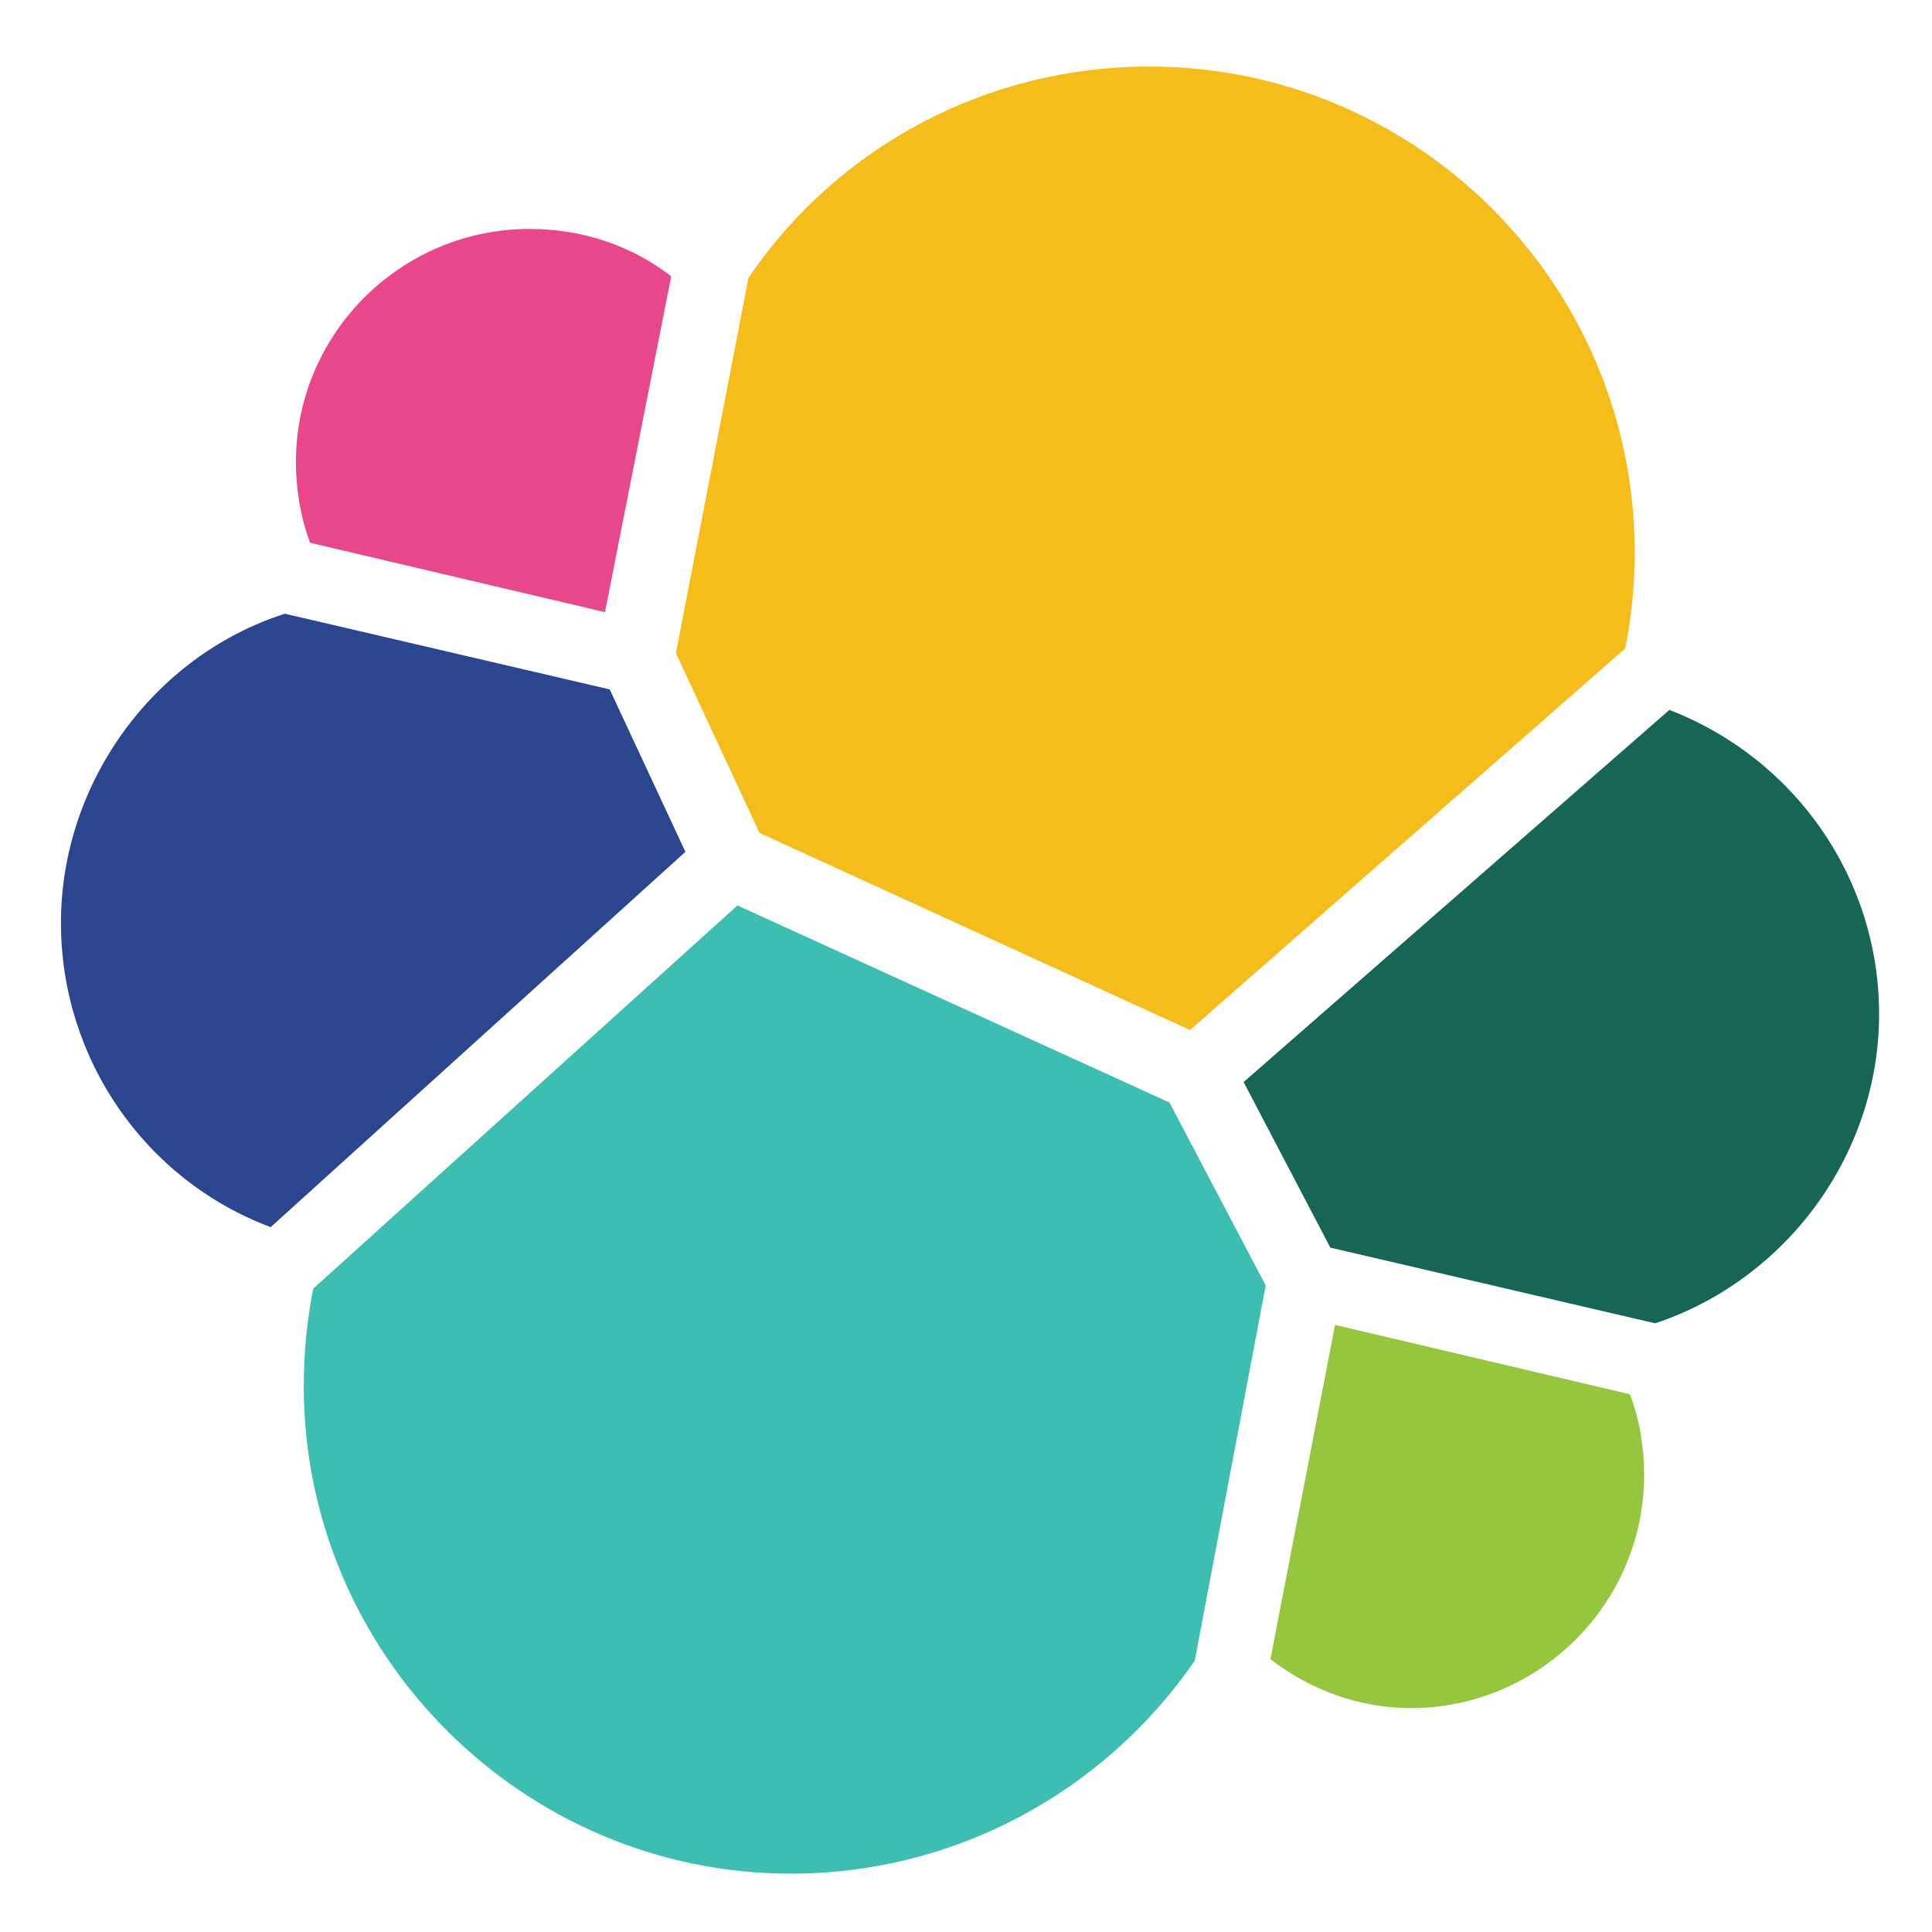
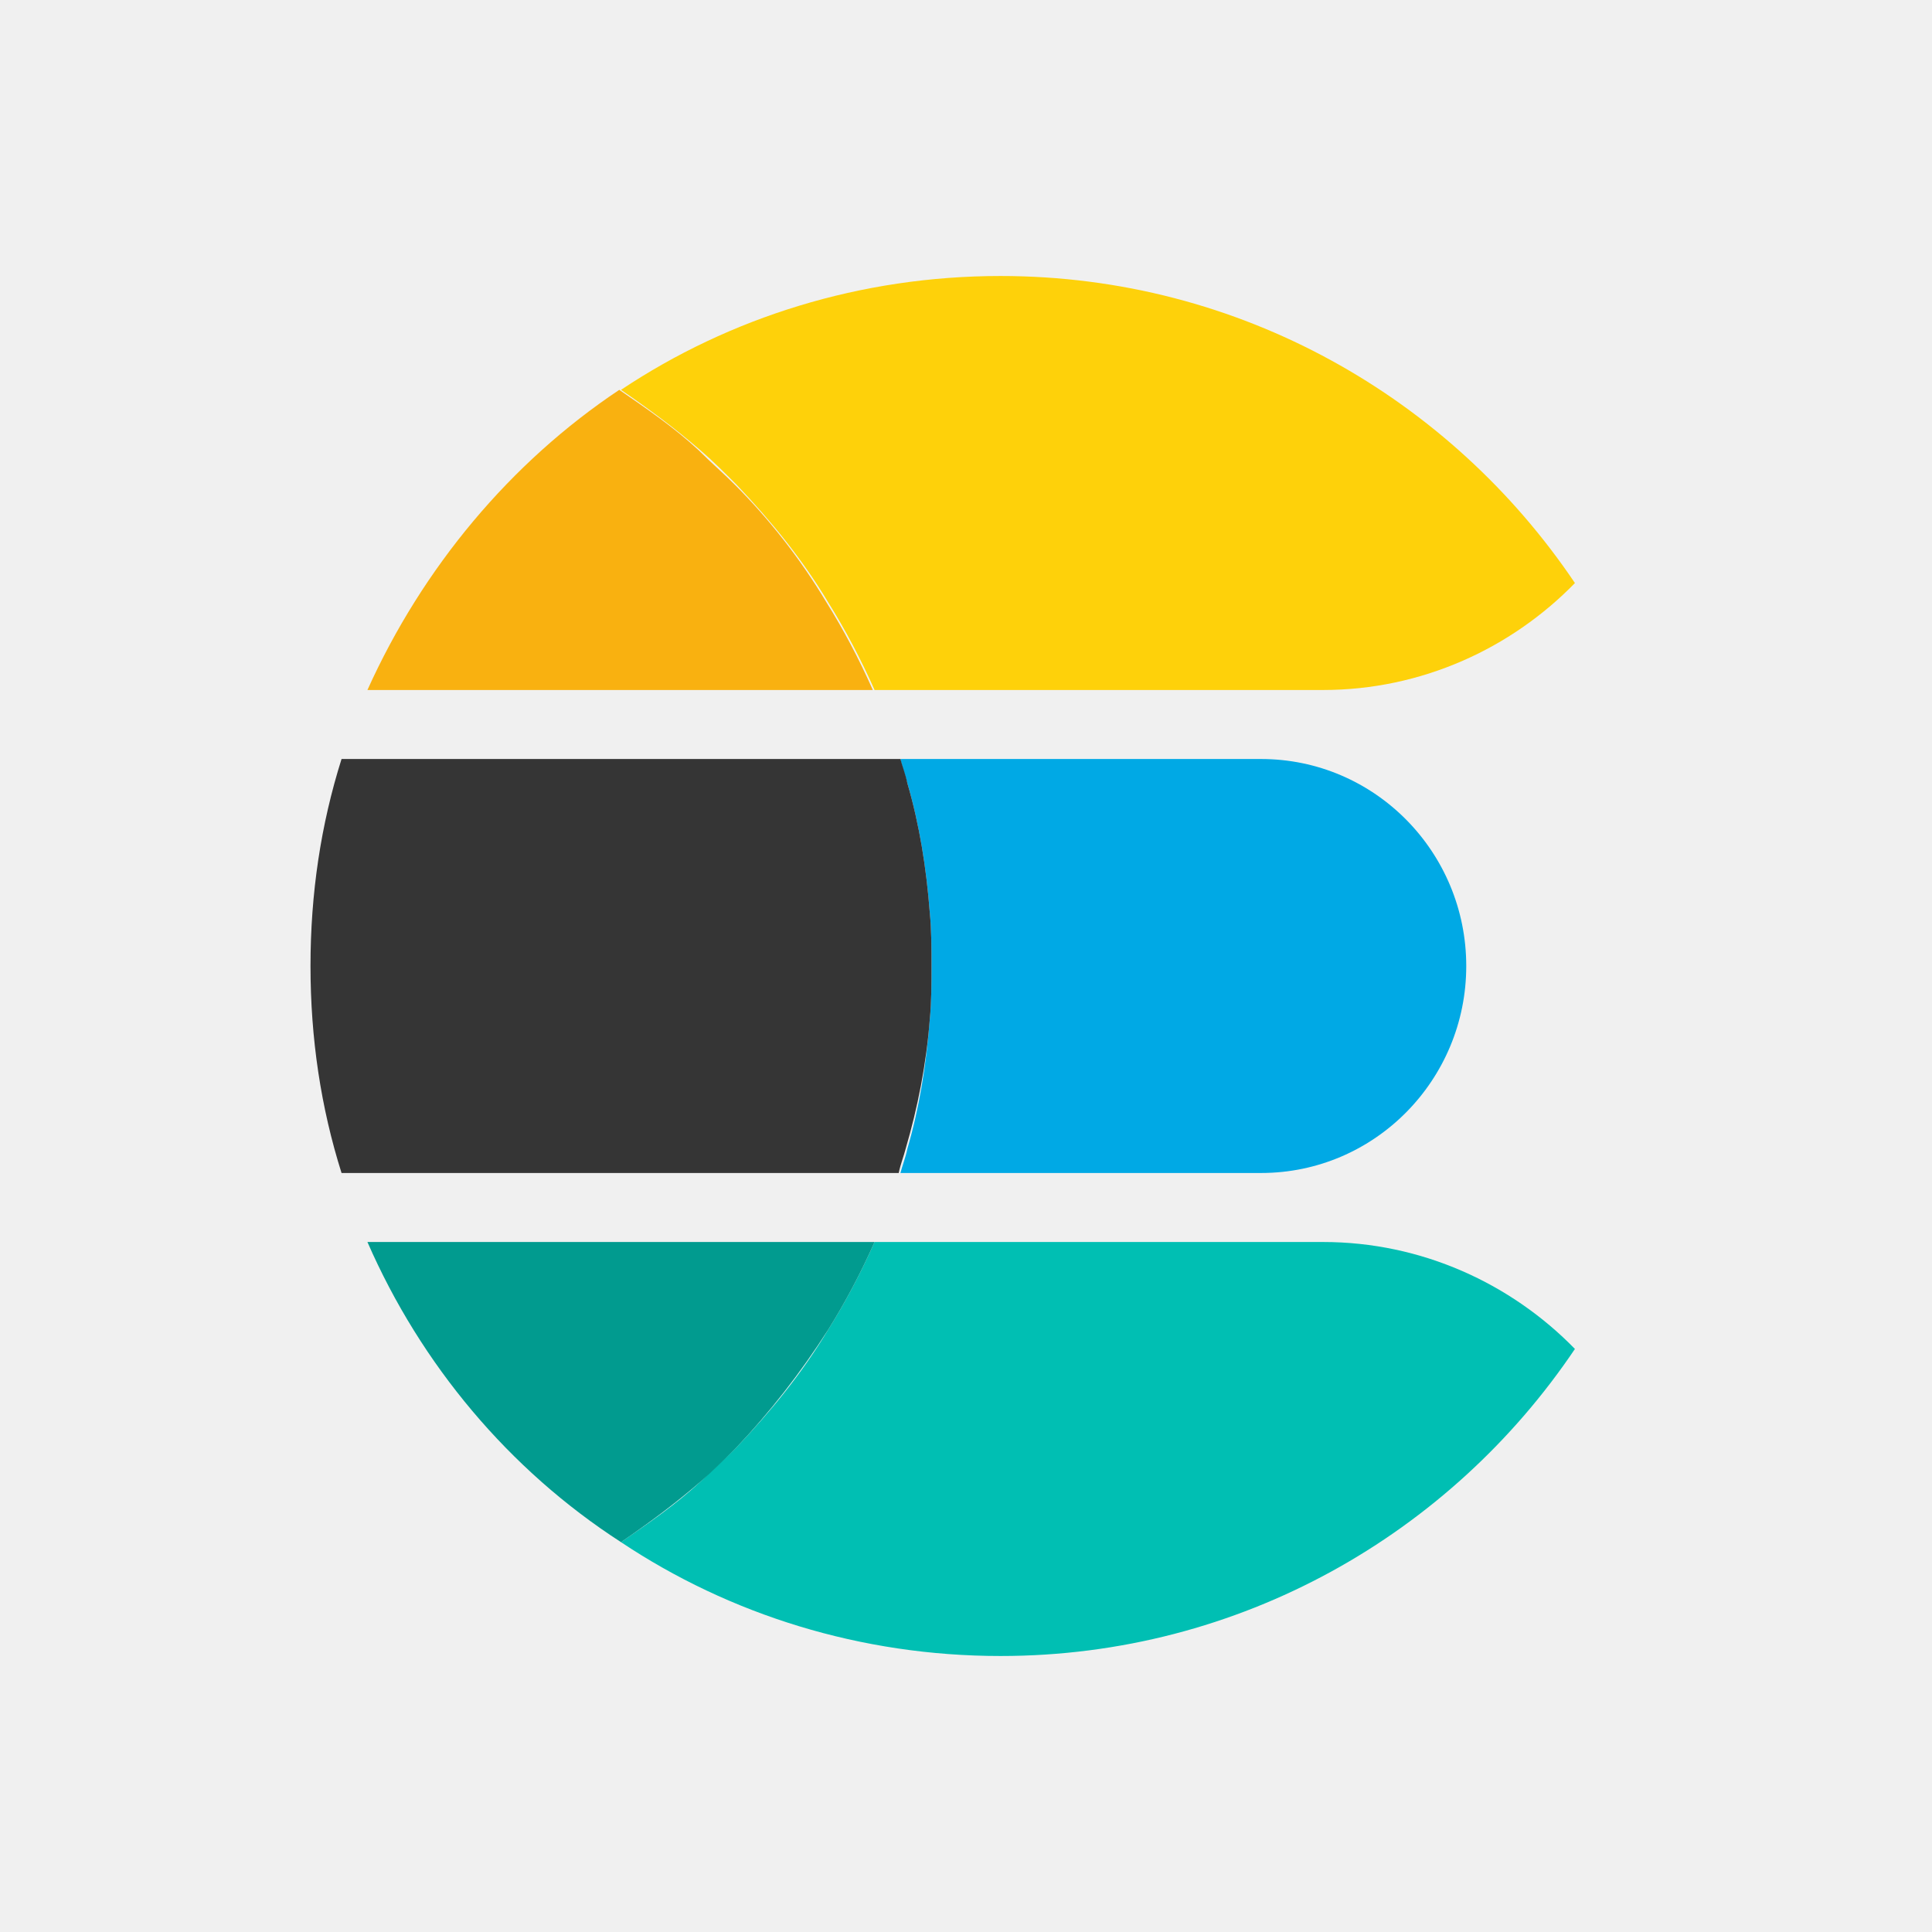
- <svg xmlns="http://www.w3.org/2000/svg" id="master-artboard" viewBox="0 0 980 980" version="1.1" x="0px" y="0px" style="enable-background:new 0 0 1400 980;" width="980px" height="980px">
-   <rect id="ee-background" x="0" y="0" width="980" height="980" style="fill: white; fill-opacity: 1; pointer-events: none;" />
-   <g transform="matrix(3.828125, 0, 0, 3.828125, 2.119595, 0.000002487846)">
+ <svg xmlns="http://www.w3.org/2000/svg" version="1.1" id="Layer_1" x="0px" y="0px" viewBox="0 0 112 112" style="enable-background:new 0 0 112 112;" xml:space="preserve">
+   <style type="text/css">
+ 	.st0{fill:#FFFFFF;}
+ 	.st1{fill:#00A9E5;}
+ 	.st2{fill:#353535;}
+ 	.st3{fill:#00BFB3;}
+ 	.st4{fill:#019B8F;}
+ 	.st5{fill:#F9B110;}
+ 	.st6{fill:#FED10A;}
+ </style>
+   <g id="Elasticsearch_3_">
    <g>
-       <path d="M255.959,134.393 C255.959,112.872 242.587,94.276 222.737,86.962 C223.573,82.366 223.99,77.978 223.99,73.172 C223.99,33.263 191.604,0.877 151.695,0.877 C128.502,0.877 106.772,11.951 93.19,30.965 C86.504,25.741 78.355,23.025 69.788,23.025 C48.684,23.025 31.342,40.158 31.342,61.471 C31.342,66.068 32.178,70.665 33.64,74.844 C13.582,81.739 0,100.962 0,122.274 C0,143.796 13.373,162.601 33.431,169.914 C32.596,174.302 32.178,178.899 32.178,183.705 C32.178,223.404 64.564,255.791 104.264,255.791 C127.666,255.791 149.188,244.508 162.769,225.703 C169.455,230.926 177.813,233.852 186.38,233.852 C207.484,233.852 224.826,216.718 224.826,195.406 C224.826,190.809 223.99,186.212 222.528,182.033 C242.169,174.929 255.959,155.706 255.959,134.393 L255.959,134.393 Z" fill="#FFFFFF" />
-       <path d="M100.085,110.364 L157.128,136.483 L214.797,85.918 C215.633,81.739 216.05,77.56 216.05,73.172 C216.05,37.651 187.216,8.817 151.695,8.817 C130.382,8.817 110.533,19.264 98.623,36.815 L89.011,86.545 L100.085,110.364 L100.085,110.364 Z" fill="#F4BD19" />
-       <path d="M40.953,170.75 C40.118,174.929 39.7,179.317 39.7,183.705 C39.7,219.225 68.743,248.269 104.264,248.269 C125.786,248.269 145.636,237.613 157.754,220.061 L167.157,170.332 L154.411,146.094 L97.16,119.976 L40.953,170.75 L40.953,170.75 Z" fill="#3CBEB1" />
-       <path d="M40.536,71.918 L79.609,81.112 L88.384,36.606 C82.952,32.427 76.474,30.338 69.579,30.338 C52.654,30.338 38.655,44.128 38.655,61.262 C38.655,64.814 39.282,68.575 40.536,71.918 L40.536,71.918 Z" fill="#E9478C" />
-       <path d="M37.192,81.321 C19.641,86.962 7.522,103.887 7.522,122.274 C7.522,140.244 18.596,156.333 35.312,162.601 L90.265,112.872 L80.235,91.35 L37.192,81.321 L37.192,81.321 Z" fill="#2C458F" />
-       <path d="M167.784,219.852 C173.216,224.031 179.694,226.33 186.38,226.33 C203.305,226.33 217.304,212.539 217.304,195.406 C217.304,191.645 216.677,188.092 215.424,184.749 L176.351,175.556 L167.784,219.852 L167.784,219.852 Z" fill="#95C63D" />
-       <path d="M175.724,165.317 L218.767,175.347 C236.318,169.496 248.437,152.781 248.437,134.393 C248.437,116.424 237.363,100.544 220.647,94.067 L164.232,143.378 L175.724,165.317 L175.724,165.317 Z" fill="#176655" />
+       <path class="st1" d="M73.1,44H52.2c0.1,0.5,0.3,1,0.4,1.4c0.7,2.4,1.1,4.9,1.3,7.5C54,53.9,54,55,54,56s0,2.1-0.1,3.1    c-0.2,2.6-0.6,5.1-1.3,7.5c-0.1,0.5-0.3,1-0.4,1.4h20.9C79.7,68,85,62.6,85,56C85,49.4,79.7,44,73.1,44z" />
+       <path class="st2" d="M53.9,59.1C54,58.1,54,57,54,56s0-2.1-0.1-3.1c-0.2-2.6-0.6-5.1-1.3-7.5c-0.1-0.5-0.3-1-0.4-1.4H19.8    c-1.2,3.8-1.8,7.8-1.8,12s0.6,8.2,1.8,12h32.3c0.1-0.5,0.3-1,0.4-1.4C53.2,64.2,53.7,61.7,53.9,59.1z" />
+     </g>
+     <g>
+       <path class="st3" d="M76.7,72h-26c-0.8,1.8-1.7,3.5-2.7,5.1c-1.5,2.5-3.3,4.7-5.3,6.8c-0.7,0.7-1.4,1.3-2.1,2    c-1.4,1.3-3,2.4-4.6,3.5c6.3,4.2,13.9,6.6,22,6.6c13.9,0,26.1-7.1,33.3-17.8C87.6,74.4,82.4,72,76.7,72z" />
+       <path class="st4" d="M48,77.1c1-1.6,1.9-3.3,2.7-5.1H21.3c3.1,7.1,8.2,13.2,14.7,17.4c1.6-1.1,3.1-2.2,4.6-3.5    c0.7-0.6,1.4-1.3,2.1-2C44.6,81.9,46.4,79.6,48,77.1z" />
+     </g>
+     <g>
+       <path class="st5" d="M42.6,28.1c-0.7-0.7-1.4-1.3-2.1-2c-1.4-1.3-3-2.4-4.6-3.5C29.6,26.8,24.5,32.9,21.3,40h29.3    c-0.8-1.8-1.7-3.5-2.7-5.1C46.4,32.4,44.6,30.1,42.6,28.1z" />
+       <path class="st6" d="M58,16c-8.1,0-15.7,2.4-22,6.6c1.6,1.1,3.1,2.2,4.6,3.5c0.7,0.6,1.4,1.3,2.1,2c2,2.1,3.8,4.3,5.3,6.8    c1,1.6,1.9,3.3,2.7,5.1h26c5.7,0,10.9-2.4,14.6-6.2C84.1,23.1,71.9,16,58,16z" />
    </g>
  </g>
</svg>
